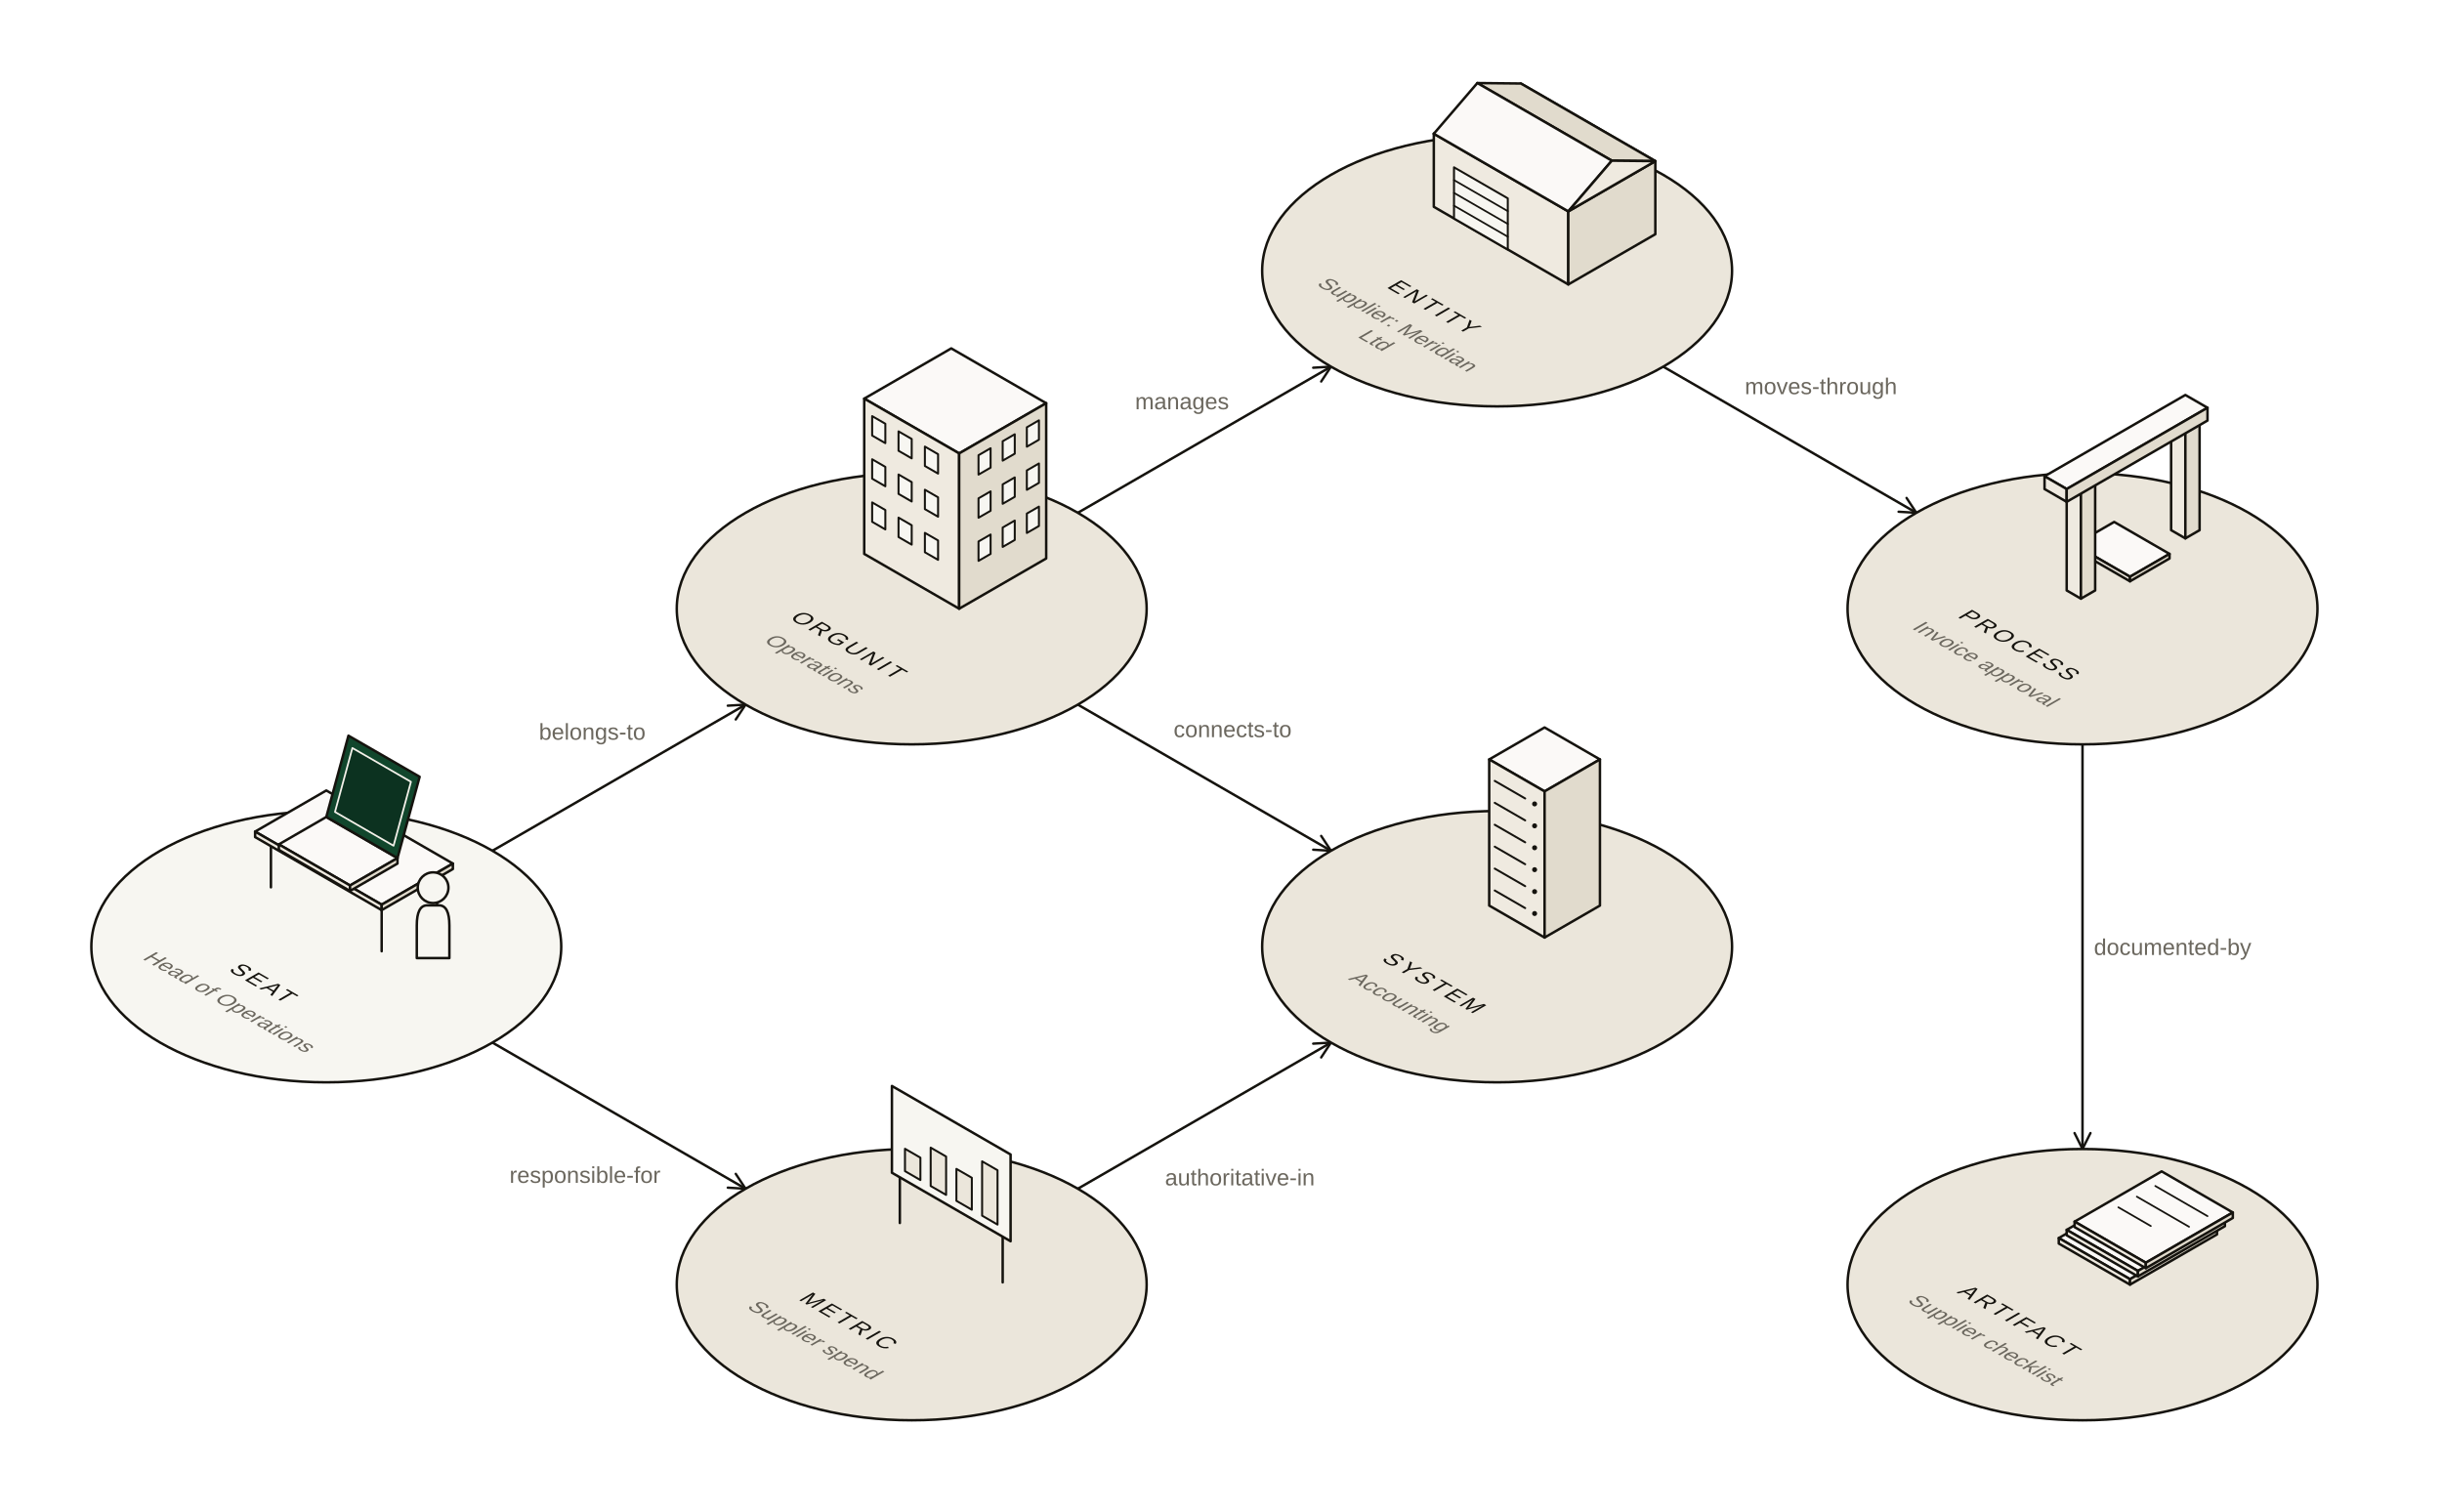
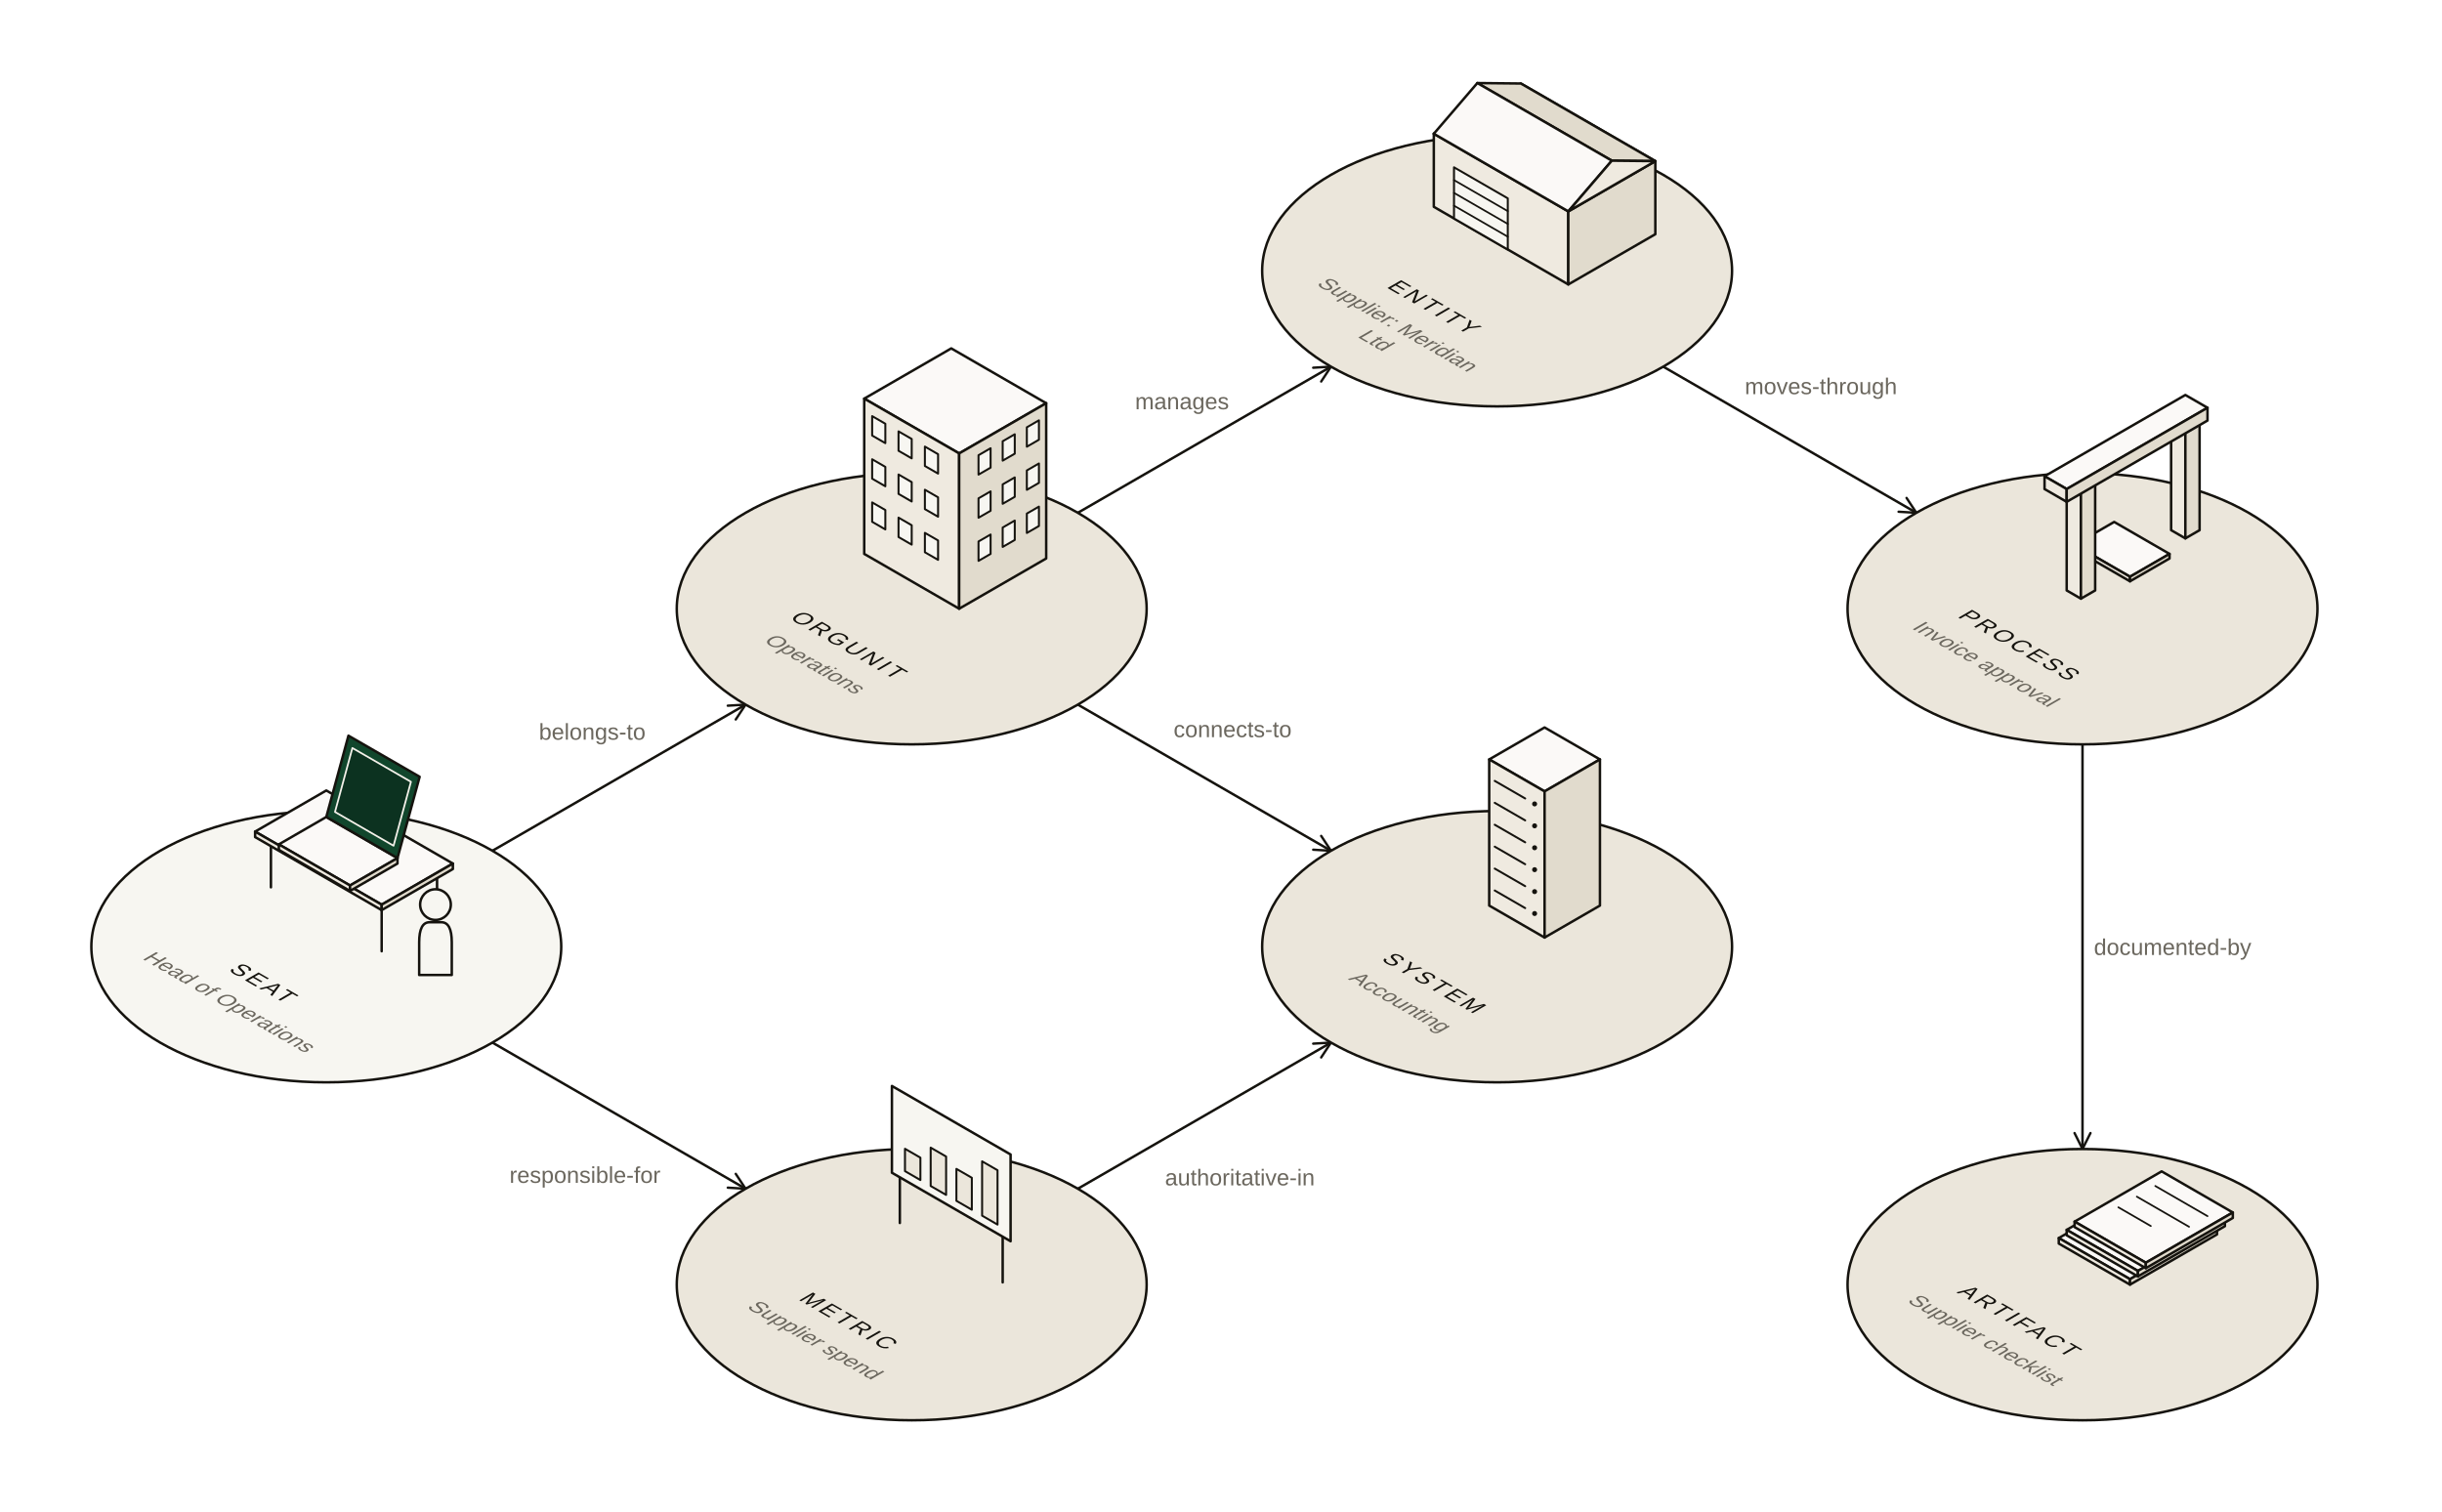
<svg xmlns="http://www.w3.org/2000/svg" viewBox="-157.17 -456.02 1176.26 728.16" width="100%" role="img" aria-labelledby="company-ontology-t company-ontology-d" style="display:block;height:auto;max-width:100%" stroke-linejoin="round" stroke-linecap="round">
  <defs>
    <marker id="arrow" viewBox="0 0 10 10" refX="9" refY="5" markerWidth="8" markerHeight="8" orient="auto-start-reverse">
      <path d="M1,1 L9,5 L1,9" fill="none" stroke="#15130e" stroke-width="1.2" stroke-linejoin="round" />
    </marker>
    <marker id="arrow-accent" viewBox="0 0 10 10" refX="9" refY="5" markerWidth="8" markerHeight="8" orient="auto-start-reverse">
      <path d="M1,1 L9,5 L1,9" fill="none" stroke="#11462c" stroke-width="1.3" stroke-linejoin="round" />
    </marker>
  </defs>
  <line x1="80.02" y1="-46.2" x2="201.96" y2="-116.6" stroke="#15130e" stroke-width="1.2" marker-end="url(#arrow)" />
  <line x1="80.02" y1="46.2" x2="201.96" y2="116.6" stroke="#15130e" stroke-width="1.2" marker-end="url(#arrow)" />
  <line x1="362" y1="116.6" x2="483.94" y2="46.2" stroke="#15130e" stroke-width="1.2" marker-end="url(#arrow)" />
  <line x1="362" y1="-116.6" x2="483.94" y2="-46.2" stroke="#15130e" stroke-width="1.2" marker-end="url(#arrow)" />
  <line x1="362" y1="-209" x2="483.94" y2="-279.4" stroke="#15130e" stroke-width="1.2" marker-end="url(#arrow)" />
  <line x1="643.98" y1="-279.4" x2="765.91" y2="-209" stroke="#15130e" stroke-width="1.2" marker-end="url(#arrow)" />
  <line x1="845.93" y1="-97.46" x2="845.93" y2="97.46" stroke="#15130e" stroke-width="1.2" marker-end="url(#arrow)" />
  <ellipse cx="563.96" cy="-325.6" rx="113.17" ry="65.34" fill="#ebe6db" stroke="#15130e" stroke-width="1.2" />
  <ellipse cx="281.98" cy="-162.8" rx="113.17" ry="65.34" fill="#ebe6db" stroke="#15130e" stroke-width="1.2" />
  <ellipse cx="845.93" cy="-162.8" rx="113.17" ry="65.34" fill="#ebe6db" stroke="#15130e" stroke-width="1.2" />
  <polygon points="575.39,-415.8 640.17,-378.4 598.25,-354.2 533.47,-391.6" fill="#fbf9f7" stroke="#15130e" stroke-width="1.2" />
  <polygon points="533.47,-391.6 598.25,-354.2 598.25,-319 533.47,-356.4" fill="#efeae0" stroke="#15130e" stroke-width="1.2" />
  <polygon points="640.17,-378.4 598.25,-354.2 598.25,-319 640.17,-343.2" fill="#e1dbcd" stroke="#15130e" stroke-width="1.2" />
  <polygon points="575.39,-415.8 554.43,-416.02 619.21,-378.62 640.17,-378.4" fill="#e1dbcd" stroke="#15130e" stroke-width="1.2" />
  <polygon points="554.43,-416.02 533.47,-391.6 598.25,-354.2 619.21,-378.62" fill="#fbf9f7" stroke="#15130e" stroke-width="1.2" />
  <polygon points="640.17,-378.4 619.21,-378.62 598.25,-354.2" fill="#efeae0" stroke="#15130e" stroke-width="1.2" />
  <polygon points="543.19,-350.79 569.1,-335.83 569.1,-360.47 543.19,-375.43" fill="#f7f6f1" stroke="#15130e" stroke-width="0.96" />
  <line x1="543.19" y1="-356.95" x2="569.1" y2="-341.99" stroke="#15130e" stroke-width="0.84" />
  <line x1="543.19" y1="-363.11" x2="569.1" y2="-348.15" stroke="#15130e" stroke-width="0.84" />
  <line x1="543.19" y1="-369.27" x2="569.1" y2="-354.31" stroke="#15130e" stroke-width="0.84" />
  <ellipse cx="0" cy="0" rx="113.17" ry="65.34" fill="#f7f6f1" stroke="#15130e" stroke-width="1.2" />
  <ellipse cx="563.96" cy="0" rx="113.17" ry="65.34" fill="#ebe6db" stroke="#15130e" stroke-width="1.2" />
  <polygon points="861.18,-204.6 887.85,-189.2 868.8,-178.2 842.12,-193.6" fill="#fbf9f7" stroke="#15130e" stroke-width="1.2" />
  <polygon points="842.12,-193.6 868.8,-178.2 868.8,-176 842.12,-191.4" fill="#efeae0" stroke="#15130e" stroke-width="1.2" />
  <polygon points="887.85,-189.2 868.8,-178.2 868.8,-176 887.85,-187" fill="#e1dbcd" stroke="#15130e" stroke-width="1.2" />
  <polygon points="301.03,-288.2 346.76,-261.8 304.84,-237.6 259.11,-264" fill="#fbf9f7" stroke="#15130e" stroke-width="1.2" />
  <polygon points="259.11,-264 304.84,-237.6 304.84,-162.8 259.11,-189.2" fill="#efeae0" stroke="#15130e" stroke-width="1.2" />
  <polygon points="346.76,-261.8 304.84,-237.6 304.84,-162.8 346.76,-187" fill="#e1dbcd" stroke="#15130e" stroke-width="1.2" />
  <polygon points="262.93,-246.22 269.28,-242.55 269.28,-251.9 262.93,-255.57" fill="#f7f6f1" stroke="#15130e" stroke-width="0.96" />
  <polygon points="275.63,-238.88 281.98,-235.22 281.98,-244.57 275.63,-248.23" fill="#f7f6f1" stroke="#15130e" stroke-width="0.96" />
  <polygon points="288.33,-231.55 294.68,-227.88 294.68,-237.23 288.33,-240.9" fill="#f7f6f1" stroke="#15130e" stroke-width="0.96" />
  <polygon points="343.26,-244.2 337.44,-240.84 337.44,-250.19 343.26,-253.55" fill="#f7f6f1" stroke="#15130e" stroke-width="0.96" />
  <polygon points="331.62,-237.48 325.8,-234.12 325.8,-243.47 331.62,-246.83" fill="#f7f6f1" stroke="#15130e" stroke-width="0.96" />
  <polygon points="319.98,-230.76 314.16,-227.39 314.16,-236.74 319.98,-240.11" fill="#f7f6f1" stroke="#15130e" stroke-width="0.96" />
  <polygon points="262.93,-225.44 269.28,-221.77 269.28,-231.12 262.93,-234.79" fill="#f7f6f1" stroke="#15130e" stroke-width="0.96" />
  <polygon points="275.63,-218.11 281.98,-214.44 281.98,-223.79 275.63,-227.46" fill="#f7f6f1" stroke="#15130e" stroke-width="0.96" />
  <polygon points="288.33,-210.77 294.68,-207.11 294.68,-216.46 288.33,-220.12" fill="#f7f6f1" stroke="#15130e" stroke-width="0.96" />
  <polygon points="343.26,-223.42 337.44,-220.06 337.44,-229.41 343.26,-232.77" fill="#f7f6f1" stroke="#15130e" stroke-width="0.96" />
  <polygon points="331.62,-216.7 325.8,-213.34 325.8,-222.69 331.62,-226.05" fill="#f7f6f1" stroke="#15130e" stroke-width="0.96" />
  <polygon points="319.98,-209.98 314.16,-206.62 314.16,-215.97 319.98,-219.33" fill="#f7f6f1" stroke="#15130e" stroke-width="0.96" />
  <polygon points="262.93,-204.66 269.28,-200.99 269.28,-210.34 262.93,-214.01" fill="#f7f6f1" stroke="#15130e" stroke-width="0.96" />
  <polygon points="275.63,-197.33 281.98,-193.66 281.98,-203.01 275.63,-206.68" fill="#f7f6f1" stroke="#15130e" stroke-width="0.96" />
  <polygon points="288.33,-189.99 294.68,-186.33 294.68,-195.68 288.33,-199.34" fill="#f7f6f1" stroke="#15130e" stroke-width="0.96" />
  <polygon points="343.26,-202.64 337.44,-199.28 337.44,-208.63 343.26,-211.99" fill="#f7f6f1" stroke="#15130e" stroke-width="0.96" />
  <polygon points="331.62,-195.92 325.8,-192.56 325.8,-201.91 331.62,-205.27" fill="#f7f6f1" stroke="#15130e" stroke-width="0.96" />
  <polygon points="319.98,-189.2 314.16,-185.84 314.16,-195.19 319.98,-198.55" fill="#f7f6f1" stroke="#15130e" stroke-width="0.96" />
  <polygon points="895.47,-257.4 902.33,-253.44 895.47,-249.48 888.61,-253.44" fill="#fbf9f7" stroke="#15130e" stroke-width="1.2" />
  <polygon points="888.61,-253.44 895.47,-249.48 895.47,-196.68 888.61,-200.64" fill="#efeae0" stroke="#15130e" stroke-width="1.2" />
  <polygon points="902.33,-253.44 895.47,-249.48 895.47,-196.68 902.33,-200.64" fill="#e1dbcd" stroke="#15130e" stroke-width="1.2" />
  <polygon points="845.17,-228.36 852.03,-224.4 845.17,-220.44 838.31,-224.4" fill="#fbf9f7" stroke="#15130e" stroke-width="1.2" />
  <polygon points="838.31,-224.4 845.17,-220.44 845.17,-167.64 838.31,-171.6" fill="#efeae0" stroke="#15130e" stroke-width="1.2" />
  <polygon points="852.03,-224.4 845.17,-220.44 845.17,-167.64 852.03,-171.6" fill="#e1dbcd" stroke="#15130e" stroke-width="1.2" />
  <polygon points="895.47,-265.76 906.14,-259.6 838.31,-220.44 827.64,-226.6" fill="#fbf9f7" stroke="#15130e" stroke-width="1.2" />
  <polygon points="827.64,-226.6 838.31,-220.44 838.31,-214.28 827.64,-220.44" fill="#efeae0" stroke="#15130e" stroke-width="1.2" />
  <polygon points="906.14,-259.6 838.31,-220.44 838.31,-214.28 906.14,-253.44" fill="#e1dbcd" stroke="#15130e" stroke-width="1.2" />
  <ellipse cx="281.98" cy="162.8" rx="113.17" ry="65.34" fill="#ebe6db" stroke="#15130e" stroke-width="1.2" />
  <ellipse cx="845.93" cy="162.8" rx="113.17" ry="65.34" fill="#ebe6db" stroke="#15130e" stroke-width="1.2" />
  <polygon points="586.82,-105.6 613.49,-90.2 586.82,-74.8 560.15,-90.2" fill="#fbf9f7" stroke="#15130e" stroke-width="1.2" />
  <polygon points="560.15,-90.2 586.82,-74.8 586.82,-4.4 560.15,-19.8" fill="#efeae0" stroke="#15130e" stroke-width="1.2" />
  <polygon points="613.49,-90.2 586.82,-74.8 586.82,-4.4 613.49,-19.8" fill="#e1dbcd" stroke="#15130e" stroke-width="1.2" />
  <line x1="562.81" y1="-27.06" x2="577.48" y2="-18.59" stroke="#15130e" stroke-width="0.96" />
  <ellipse cx="582.02" cy="-15.97" rx="1.21" ry="1.21" fill="#15130e" stroke="none" stroke-width="1.2" />
  <line x1="562.81" y1="-37.62" x2="577.48" y2="-29.15" stroke="#15130e" stroke-width="0.96" />
  <ellipse cx="582.02" cy="-26.53" rx="1.21" ry="1.21" fill="#15130e" stroke="none" stroke-width="1.2" />
  <line x1="562.81" y1="-48.18" x2="577.48" y2="-39.71" stroke="#15130e" stroke-width="0.96" />
  <ellipse cx="582.02" cy="-37.09" rx="1.21" ry="1.21" fill="#15130e" stroke="none" stroke-width="1.2" />
  <line x1="562.81" y1="-58.74" x2="577.48" y2="-50.27" stroke="#15130e" stroke-width="0.96" />
  <ellipse cx="582.02" cy="-47.65" rx="1.21" ry="1.21" fill="#15130e" stroke="none" stroke-width="1.2" />
  <line x1="562.81" y1="-69.3" x2="577.48" y2="-60.83" stroke="#15130e" stroke-width="0.96" />
  <ellipse cx="582.02" cy="-58.21" rx="1.21" ry="1.21" fill="#15130e" stroke="none" stroke-width="1.2" />
  <line x1="562.81" y1="-79.86" x2="577.48" y2="-71.39" stroke="#15130e" stroke-width="0.96" />
  <ellipse cx="582.02" cy="-68.77" rx="1.21" ry="1.21" fill="#15130e" stroke="none" stroke-width="1.2" />
  <line x1="0" y1="-44" x2="0" y2="-68.2" stroke="#15130e" stroke-width="1.2" />
  <line x1="53.35" y1="-13.2" x2="53.35" y2="-37.4" stroke="#15130e" stroke-width="1.2" />
  <line x1="-26.67" y1="-28.6" x2="-26.67" y2="-52.8" stroke="#15130e" stroke-width="1.2" />
  <line x1="26.67" y1="2.2" x2="26.67" y2="-22" stroke="#15130e" stroke-width="1.2" />
  <polygon points="0,-75.24 60.97,-40.04 26.67,-20.24 -34.29,-55.44" fill="#fbf9f7" stroke="#15130e" stroke-width="1.2" />
  <polygon points="-34.29,-55.44 26.67,-20.24 26.67,-17.6 -34.29,-52.8" fill="#efeae0" stroke="#15130e" stroke-width="1.2" />
  <polygon points="60.97,-40.04 26.67,-20.24 26.67,-17.6 60.97,-37.4" fill="#e1dbcd" stroke="#15130e" stroke-width="1.2" />
  <polygon points="0,-62.48 34.29,-42.68 11.43,-29.48 -22.86,-49.28" fill="#fbf9f7" stroke="#15130e" stroke-width="1.2" />
  <polygon points="-22.86,-49.28 11.43,-29.48 11.43,-26.84 -22.86,-46.64" fill="#efeae0" stroke="#15130e" stroke-width="1.2" />
  <polygon points="34.29,-42.68 11.43,-29.48 11.43,-26.84 34.29,-40.04" fill="#e1dbcd" stroke="#15130e" stroke-width="1.2" />
  <polygon points="0,-62.48 34.29,-42.68 44.96,-81.84 10.67,-101.64" fill="#11462c" stroke="#15130e" stroke-width="1.2" />
  <polygon points="4.19,-64.9 32.39,-48.62 40.77,-79.42 12.57,-95.7" fill="#0c3220" stroke="#f4f1ea" stroke-width="0.84" />
-   <path d="M43.59,5.5 L43.59,-10.25 Q43.59,-19.91 48.61,-19.91 L54.27,-19.91 Q59.29,-19.91 59.29,-10.25 L59.29,5.5 Z" fill="#f7f6f1" stroke="#15130e" stroke-width="1.2" />
-   <ellipse cx="51.44" cy="-28.41" rx="7.39" ry="7.39" fill="#f7f6f1" stroke="#15130e" stroke-width="1.2" />
+   <path d="M44.74,13.64 L44.74,-2.11 Q44.74,-11.77 49.76,-11.77 L55.42,-11.77 Q60.44,-11.77 60.44,-2.11 L60.44,13.64 Z" fill="#f7f6f1" stroke="#15130e" stroke-width="1.2" />
+   <ellipse cx="52.59" cy="-20.27" rx="7.39" ry="7.39" fill="#f7f6f1" stroke="#15130e" stroke-width="1.2" />
  <polygon points="876.42,116.16 910.71,135.96 868.8,160.16 834.5,140.36" fill="#fbf9f7" stroke="#15130e" stroke-width="1.2" />
  <polygon points="834.5,140.36 868.8,160.16 868.8,162.8 834.5,143" fill="#efeae0" stroke="#15130e" stroke-width="1.2" />
  <polygon points="910.71,135.96 868.8,160.16 868.8,162.8 910.71,138.6" fill="#e1dbcd" stroke="#15130e" stroke-width="1.2" />
  <polygon points="880.23,112.2 914.52,132 872.61,156.2 838.31,136.4" fill="#fbf9f7" stroke="#15130e" stroke-width="1.2" />
  <polygon points="838.31,136.4 872.61,156.2 872.61,158.84 838.31,139.04" fill="#efeae0" stroke="#15130e" stroke-width="1.2" />
  <polygon points="914.52,132 872.61,156.2 872.61,158.84 914.52,134.64" fill="#e1dbcd" stroke="#15130e" stroke-width="1.2" />
  <polygon points="884.04,108.24 918.33,128.04 876.42,152.24 842.12,132.44" fill="#fbf9f7" stroke="#15130e" stroke-width="1.2" />
  <polygon points="842.12,132.44 876.42,152.24 876.42,154.88 842.12,135.08" fill="#efeae0" stroke="#15130e" stroke-width="1.2" />
  <polygon points="918.33,128.04 876.42,152.24 876.42,154.88 918.33,130.68" fill="#e1dbcd" stroke="#15130e" stroke-width="1.2" />
  <line x1="880.99" y1="115.28" x2="906.14" y2="129.8" stroke="#15130e" stroke-width="0.84" />
  <line x1="872.1" y1="120.41" x2="897.25" y2="134.93" stroke="#15130e" stroke-width="0.84" />
  <line x1="863.21" y1="125.55" x2="878.83" y2="134.57" stroke="#15130e" stroke-width="0.84" />
  <line x1="276.26" y1="133.1" x2="276.26" y2="111.1" stroke="#15130e" stroke-width="1.2" />
  <line x1="325.8" y1="161.7" x2="325.8" y2="139.7" stroke="#15130e" stroke-width="1.2" />
  <polygon points="272.45,108.9 329.61,141.9 329.61,100.1 272.45,67.1" fill="#f7f6f1" stroke="#15130e" stroke-width="1.2" />
  <polygon points="278.74,108.13 286.17,112.42 286.17,101.64 278.74,97.35" fill="#ebe6db" stroke="#15130e" stroke-width="0.96" />
  <polygon points="291.12,115.28 298.55,119.57 298.55,101.09 291.12,96.8" fill="#ebe6db" stroke="#15130e" stroke-width="0.96" />
  <polygon points="303.51,122.43 310.94,126.72 310.94,111.32 303.51,107.03" fill="#ebe6db" stroke="#15130e" stroke-width="0.96" />
  <polygon points="315.89,129.58 323.32,133.87 323.32,107.69 315.89,103.4" fill="#ebe6db" stroke="#15130e" stroke-width="0.96" />
  <text x="0" y="0" transform="matrix(0.8660254,0.5,-0.8660254,0.5,-33.61,19.4)" font-family="Switzer, 'SF Pro Text', 'Helvetica Neue', Arial, sans-serif" font-size="11" font-weight="500" fill="#15130e" text-anchor="middle" letter-spacing="1.4">SEAT</text>
  <text x="0" y="0" transform="matrix(0.8660254,0.5,-0.8660254,0.5,-49.46,28.55)" font-family="Switzer, 'SF Pro Text', 'Helvetica Neue', Arial, sans-serif" font-size="10.5" font-weight="400" fill="#6b675e" text-anchor="middle">Head of Operations</text>
  <text x="0" y="0" transform="matrix(0.8660254,0.5,-0.8660254,0.5,248.37,-143.4)" font-family="Switzer, 'SF Pro Text', 'Helvetica Neue', Arial, sans-serif" font-size="11" font-weight="500" fill="#15130e" text-anchor="middle" letter-spacing="1.4">ORGUNIT</text>
  <text x="0" y="0" transform="matrix(0.8660254,0.5,-0.8660254,0.5,232.52,-134.25)" font-family="Switzer, 'SF Pro Text', 'Helvetica Neue', Arial, sans-serif" font-size="10.5" font-weight="400" fill="#6b675e" text-anchor="middle">Operations</text>
  <text x="0" y="0" transform="matrix(0.8660254,0.5,-0.8660254,0.5,248.37,182.2)" font-family="Switzer, 'SF Pro Text', 'Helvetica Neue', Arial, sans-serif" font-size="11" font-weight="500" fill="#15130e" text-anchor="middle" letter-spacing="1.4">METRIC</text>
  <text x="0" y="0" transform="matrix(0.8660254,0.5,-0.8660254,0.5,232.52,191.35)" font-family="Switzer, 'SF Pro Text', 'Helvetica Neue', Arial, sans-serif" font-size="10.5" font-weight="400" fill="#6b675e" text-anchor="middle">Supplier spend</text>
  <text x="0" y="0" transform="matrix(0.8660254,0.5,-0.8660254,0.5,530.35,19.4)" font-family="Switzer, 'SF Pro Text', 'Helvetica Neue', Arial, sans-serif" font-size="11" font-weight="500" fill="#15130e" text-anchor="middle" letter-spacing="1.4">SYSTEM</text>
  <text x="0" y="0" transform="matrix(0.8660254,0.5,-0.8660254,0.5,514.5,28.55)" font-family="Switzer, 'SF Pro Text', 'Helvetica Neue', Arial, sans-serif" font-size="10.5" font-weight="400" fill="#6b675e" text-anchor="middle">Accounting</text>
  <text x="0" y="0" transform="matrix(0.8660254,0.5,-0.8660254,0.5,530.35,-306.2)" font-family="Switzer, 'SF Pro Text', 'Helvetica Neue', Arial, sans-serif" font-size="11" font-weight="500" fill="#15130e" text-anchor="middle" letter-spacing="1.4">ENTITY</text>
  <text x="0" y="0" transform="matrix(0.8660254,0.5,-0.8660254,0.5,514.5,-297.05)" font-family="Switzer, 'SF Pro Text', 'Helvetica Neue', Arial, sans-serif" font-size="10.5" font-weight="400" fill="#6b675e" text-anchor="middle">
    <tspan x="0" dy="0">Supplier: Meridian</tspan>
    <tspan x="0" dy="13.65">Ltd</tspan>
  </text>
  <text x="0" y="0" transform="matrix(0.8660254,0.5,-0.8660254,0.5,812.32,-143.4)" font-family="Switzer, 'SF Pro Text', 'Helvetica Neue', Arial, sans-serif" font-size="11" font-weight="500" fill="#15130e" text-anchor="middle" letter-spacing="1.4">PROCESS</text>
  <text x="0" y="0" transform="matrix(0.8660254,0.5,-0.8660254,0.5,796.48,-134.25)" font-family="Switzer, 'SF Pro Text', 'Helvetica Neue', Arial, sans-serif" font-size="10.5" font-weight="400" fill="#6b675e" text-anchor="middle">Invoice approval</text>
  <text x="0" y="0" transform="matrix(0.8660254,0.5,-0.8660254,0.5,812.32,182.2)" font-family="Switzer, 'SF Pro Text', 'Helvetica Neue', Arial, sans-serif" font-size="11" font-weight="500" fill="#15130e" text-anchor="middle" letter-spacing="1.4">ARTIFACT</text>
  <text x="0" y="0" transform="matrix(0.8660254,0.5,-0.8660254,0.5,796.48,191.35)" font-family="Switzer, 'SF Pro Text', 'Helvetica Neue', Arial, sans-serif" font-size="10.5" font-weight="400" fill="#6b675e" text-anchor="middle">Supplier checklist</text>
  <text x="128.109" y="-103.711" font-family="Switzer, 'SF Pro Text', 'Helvetica Neue', Arial, sans-serif" font-size="11" font-weight="400" fill="#6b675e" text-anchor="middle" dy="4">belongs-to</text>
  <text x="124.609" y="109.774" font-family="Switzer, 'SF Pro Text', 'Helvetica Neue', Arial, sans-serif" font-size="11" font-weight="400" fill="#6b675e" text-anchor="middle" dy="4">responsible-for</text>
  <text x="440.051" y="110.986" font-family="Switzer, 'SF Pro Text', 'Helvetica Neue', Arial, sans-serif" font-size="11" font-weight="400" fill="#6b675e" text-anchor="middle" dy="4">authoritative-in</text>
  <text x="436.551" y="-104.924" font-family="Switzer, 'SF Pro Text', 'Helvetica Neue', Arial, sans-serif" font-size="11" font-weight="400" fill="#6b675e" text-anchor="middle" dy="4">connects-to</text>
  <text x="412.189" y="-262.874" font-family="Switzer, 'SF Pro Text', 'Helvetica Neue', Arial, sans-serif" font-size="11" font-weight="400" fill="#6b675e" text-anchor="middle" dy="4">manages</text>
  <text x="719.927" y="-270.149" font-family="Switzer, 'SF Pro Text', 'Helvetica Neue', Arial, sans-serif" font-size="11" font-weight="400" fill="#6b675e" text-anchor="middle" dy="4">moves-through</text>
  <text x="889.33" y="0" font-family="Switzer, 'SF Pro Text', 'Helvetica Neue', Arial, sans-serif" font-size="11" font-weight="400" fill="#6b675e" text-anchor="middle" dy="4">documented-by</text>
</svg>
